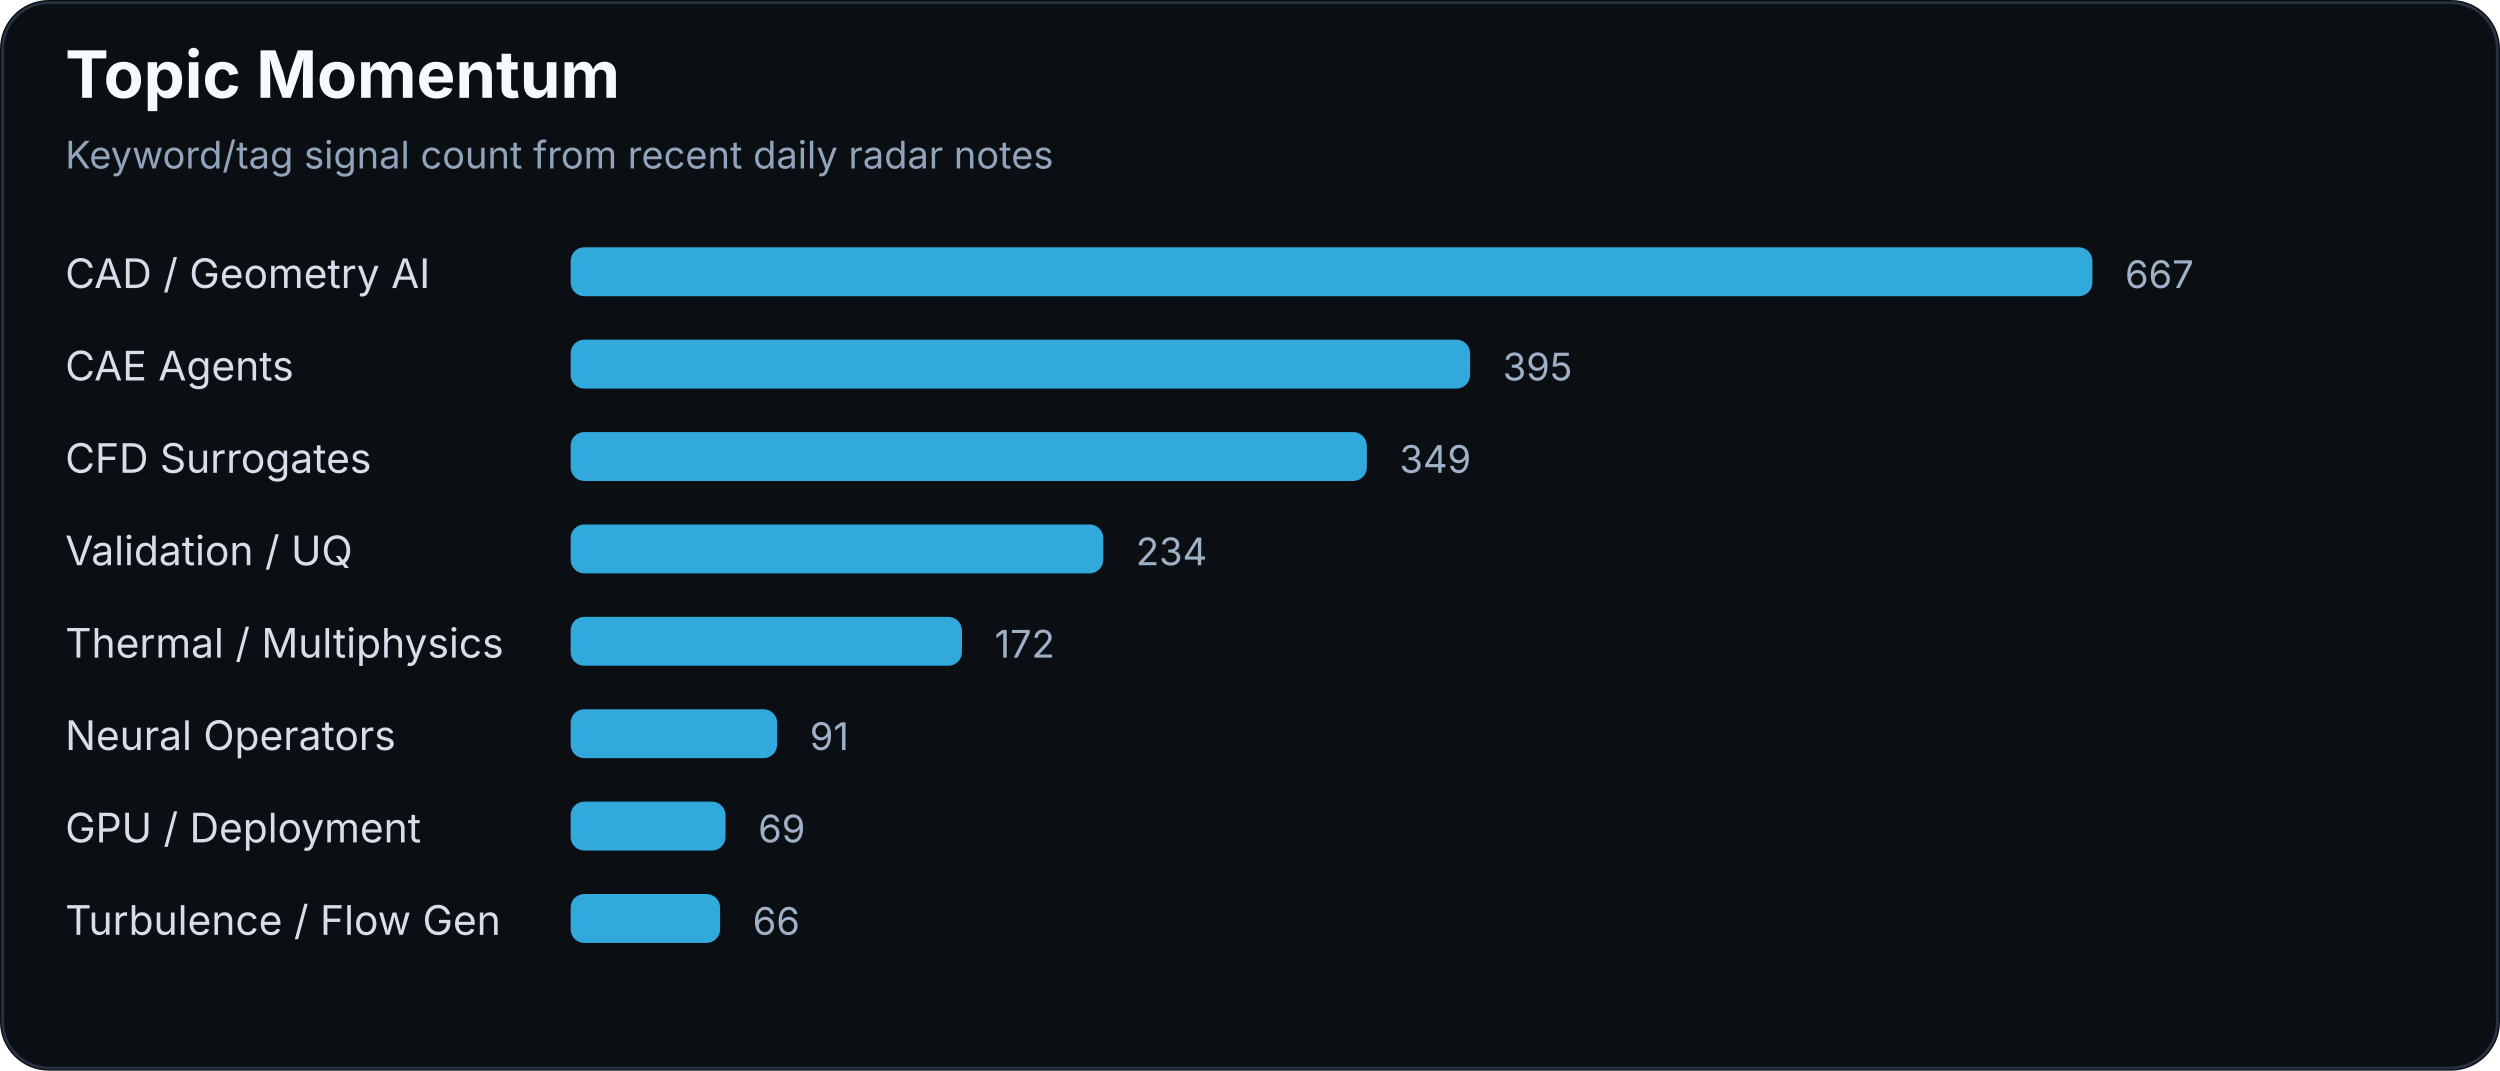
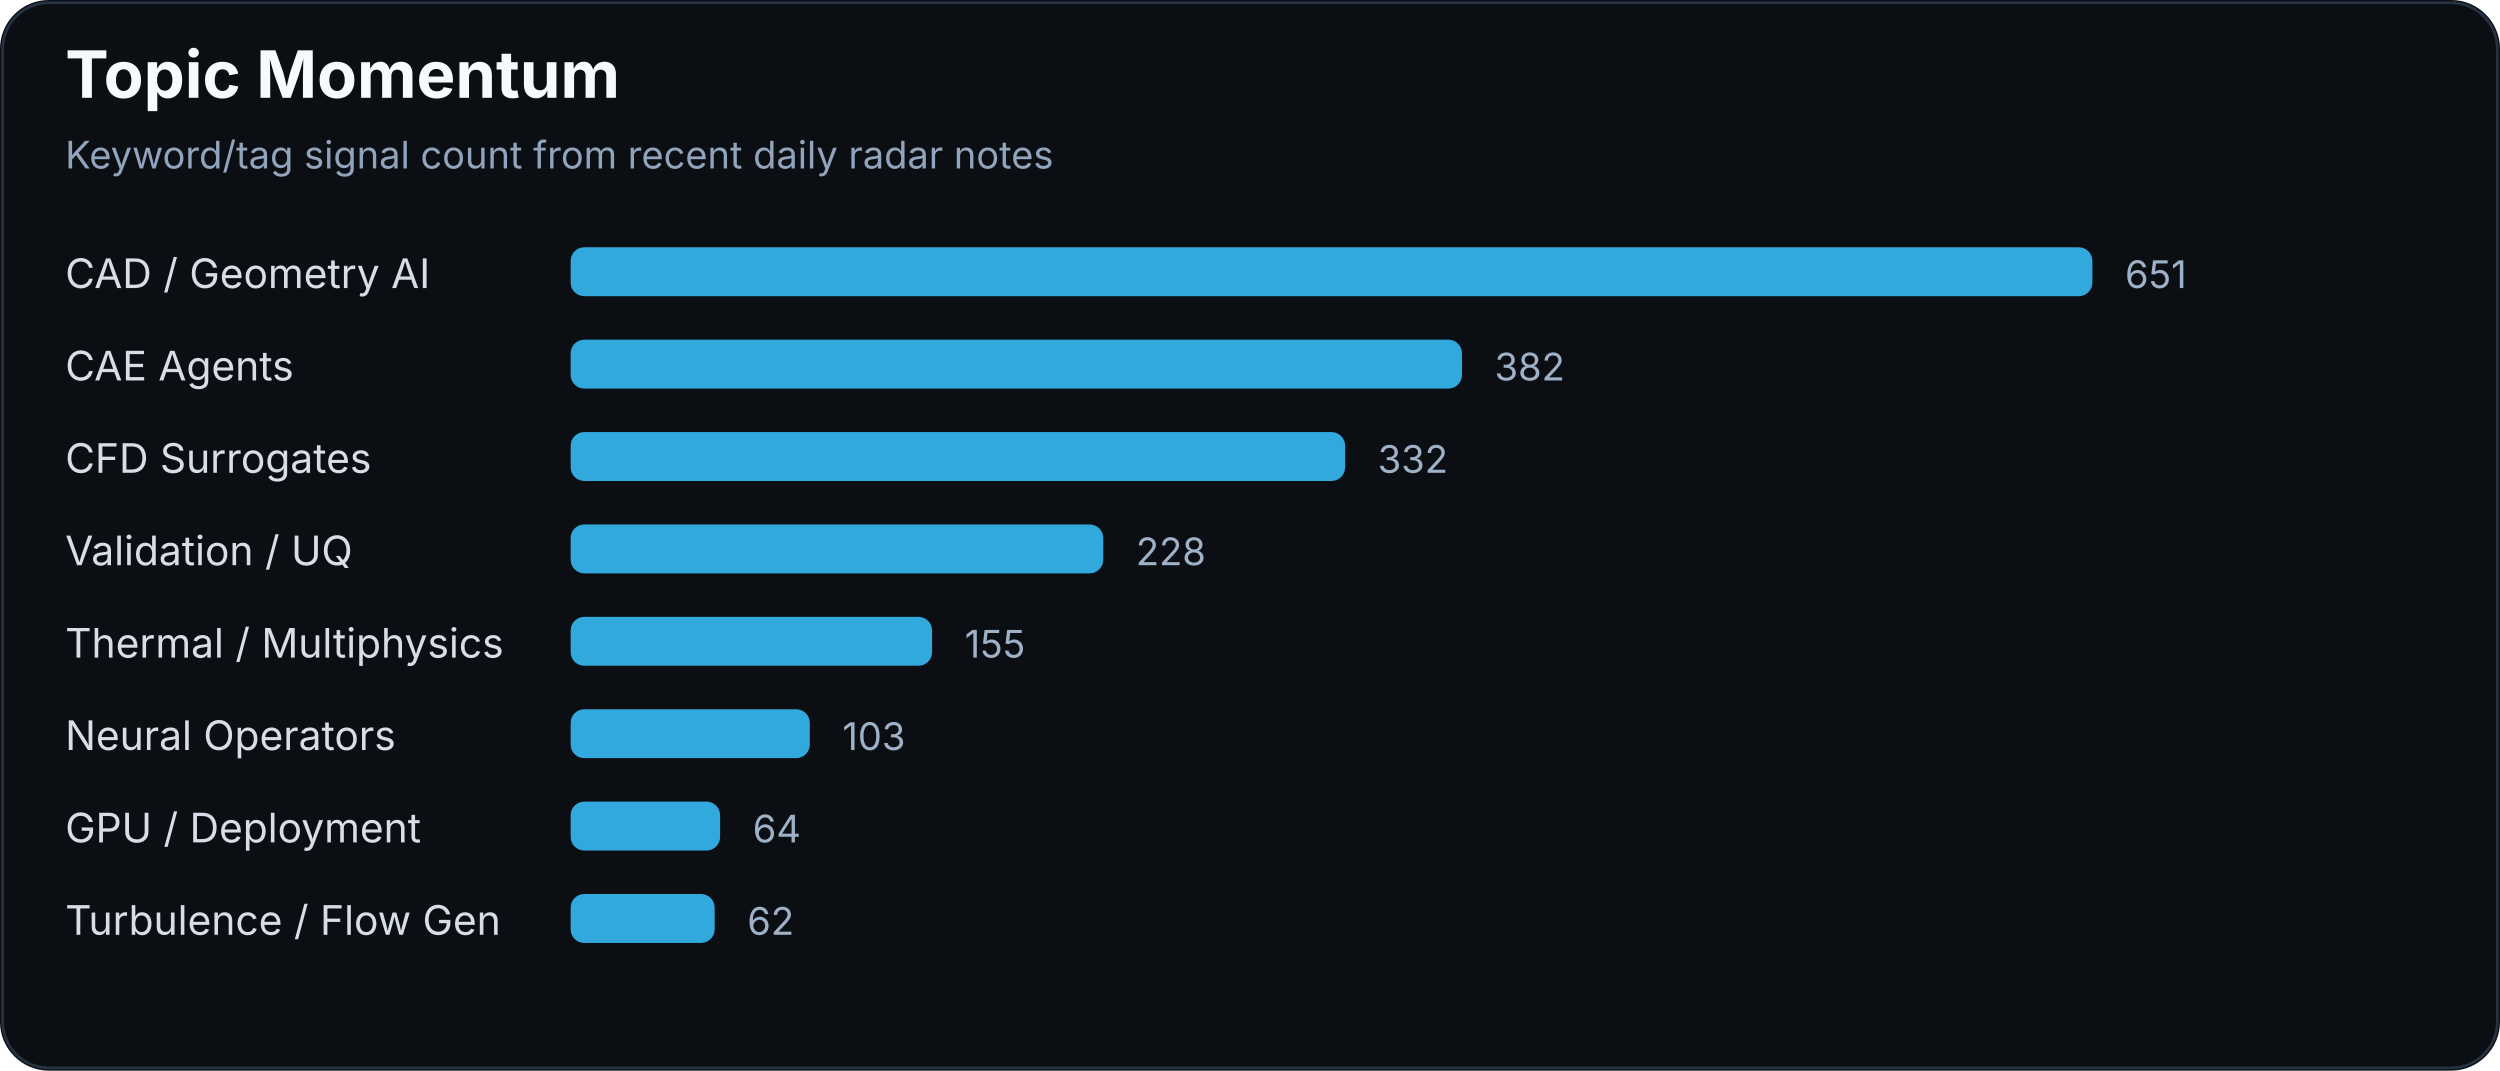
<svg xmlns="http://www.w3.org/2000/svg" width="920" height="394" viewBox="0 0 920 394">
  <rect width="100%" height="100%" rx="18" fill="#0b0f14" />
  <rect x="1" y="1" width="918" height="392" rx="17" fill="none" stroke="#263241" />
  <text x="24" y="36" font-size="24" font-family="Inter, ui-sans-serif, system-ui, -apple-system, Segoe UI, sans-serif" font-weight="700" fill="#f7fafc">Topic Momentum</text>
  <text x="24" y="62" font-size="14" font-family="Inter, ui-sans-serif, system-ui, -apple-system, Segoe UI, sans-serif" fill="#91a4bb">Keyword/tag signal count from recent daily radar notes</text>
  <g font-family="Inter, ui-sans-serif, system-ui, -apple-system, Segoe UI, sans-serif">
    <text x="24" y="106" font-size="15" fill="#d7dee8">CAD / Geometry AI</text>
    <rect x="210" y="91" width="560" height="18" rx="5" fill="#38bdf8" opacity="0.88" />
-     <text x="782" y="106" font-size="14" fill="#9fb1c7">667</text>
+     <text x="782" y="106" font-size="14" fill="#9fb1c7">651</text>
    <text x="24" y="140" font-size="15" fill="#d7dee8">CAE Agents</text>
-     <rect x="210" y="125" width="331" height="18" rx="5" fill="#38bdf8" opacity="0.88" />
-     <text x="553" y="140" font-size="14" fill="#9fb1c7">395</text>
+     <rect x="210" y="125" width="328" height="18" rx="5" fill="#38bdf8" opacity="0.88" />
+     <text x="550" y="140" font-size="14" fill="#9fb1c7">382</text>
    <text x="24" y="174" font-size="15" fill="#d7dee8">CFD Surrogates</text>
-     <rect x="210" y="159" width="293" height="18" rx="5" fill="#38bdf8" opacity="0.88" />
-     <text x="515" y="174" font-size="14" fill="#9fb1c7">349</text>
+     <rect x="210" y="159" width="285" height="18" rx="5" fill="#38bdf8" opacity="0.88" />
+     <text x="507" y="174" font-size="14" fill="#9fb1c7">332</text>
    <text x="24" y="208" font-size="15" fill="#d7dee8">Validation / UQ</text>
    <rect x="210" y="193" width="196" height="18" rx="5" fill="#38bdf8" opacity="0.88" />
-     <text x="418" y="208" font-size="14" fill="#9fb1c7">234</text>
+     <text x="418" y="208" font-size="14" fill="#9fb1c7">228</text>
    <text x="24" y="242" font-size="15" fill="#d7dee8">Thermal / Multiphysics</text>
-     <rect x="210" y="227" width="144" height="18" rx="5" fill="#38bdf8" opacity="0.88" />
-     <text x="366" y="242" font-size="14" fill="#9fb1c7">172</text>
+     <rect x="210" y="227" width="133" height="18" rx="5" fill="#38bdf8" opacity="0.88" />
+     <text x="355" y="242" font-size="14" fill="#9fb1c7">155</text>
    <text x="24" y="276" font-size="15" fill="#d7dee8">Neural Operators</text>
-     <rect x="210" y="261" width="76" height="18" rx="5" fill="#38bdf8" opacity="0.88" />
-     <text x="298" y="276" font-size="14" fill="#9fb1c7">91</text>
+     <rect x="210" y="261" width="88" height="18" rx="5" fill="#38bdf8" opacity="0.88" />
+     <text x="310" y="276" font-size="14" fill="#9fb1c7">103</text>
    <text x="24" y="310" font-size="15" fill="#d7dee8">GPU / Deployment</text>
-     <rect x="210" y="295" width="57" height="18" rx="5" fill="#38bdf8" opacity="0.88" />
-     <text x="279" y="310" font-size="14" fill="#9fb1c7">69</text>
+     <rect x="210" y="295" width="55" height="18" rx="5" fill="#38bdf8" opacity="0.88" />
+     <text x="277" y="310" font-size="14" fill="#9fb1c7">64</text>
    <text x="24" y="344" font-size="15" fill="#d7dee8">Turbulence / Flow Gen</text>
-     <rect x="210" y="329" width="55" height="18" rx="5" fill="#38bdf8" opacity="0.88" />
-     <text x="277" y="344" font-size="14" fill="#9fb1c7">66</text>
+     <rect x="210" y="329" width="53" height="18" rx="5" fill="#38bdf8" opacity="0.88" />
+     <text x="275" y="344" font-size="14" fill="#9fb1c7">62</text>
  </g>
</svg>
